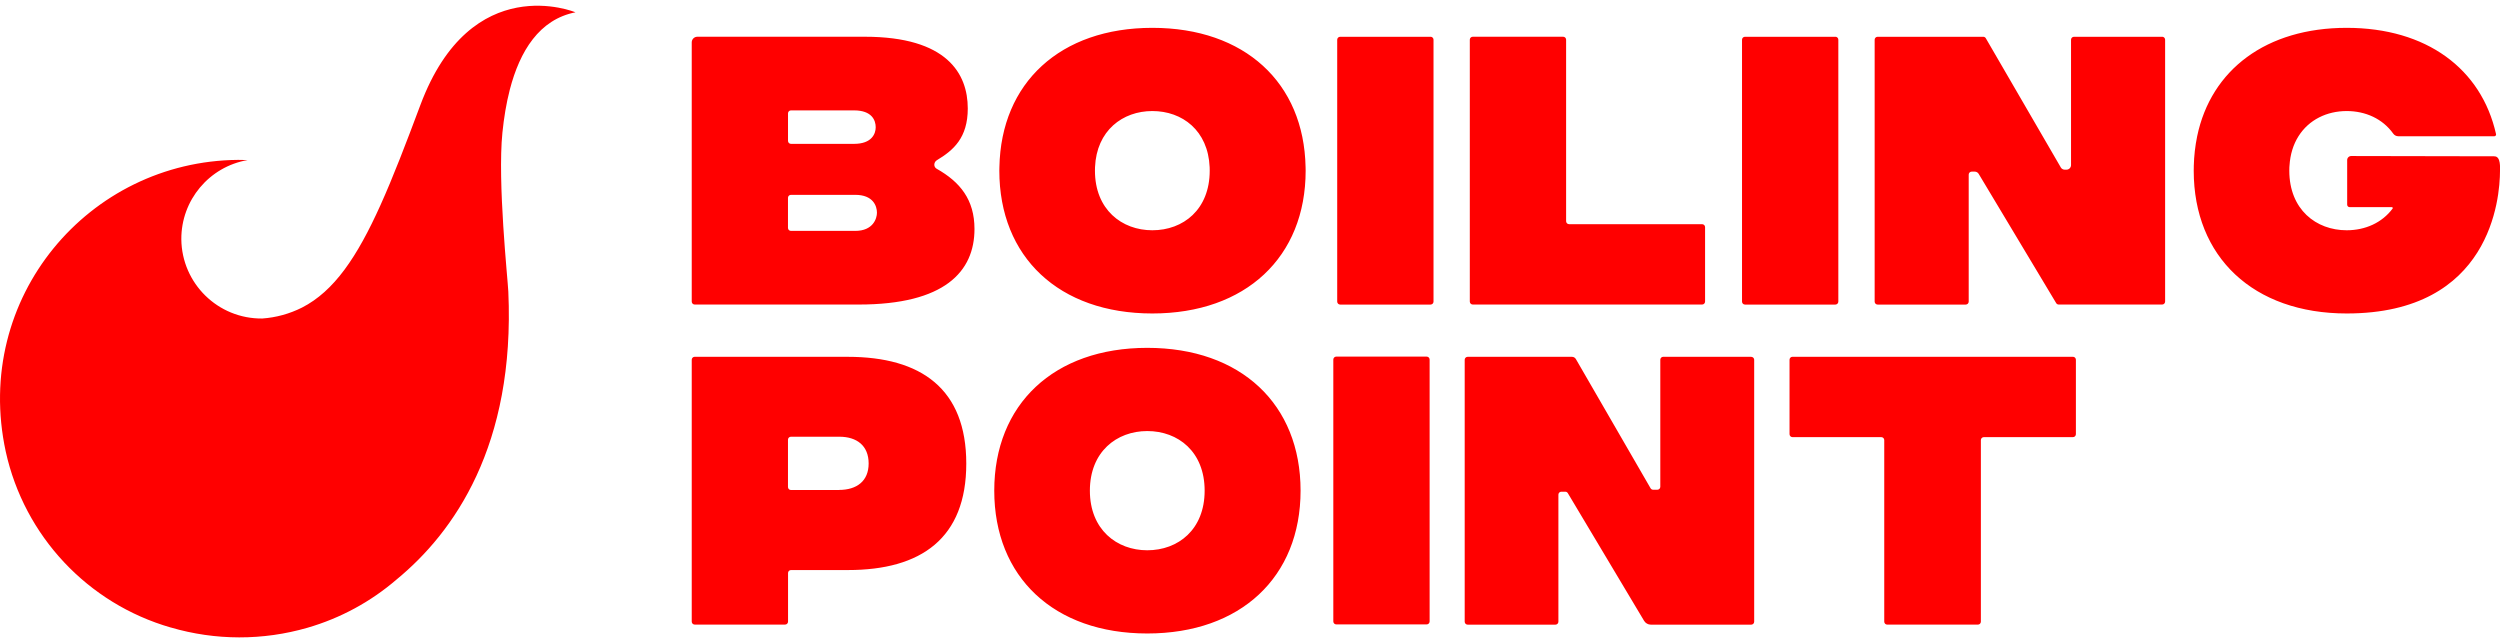
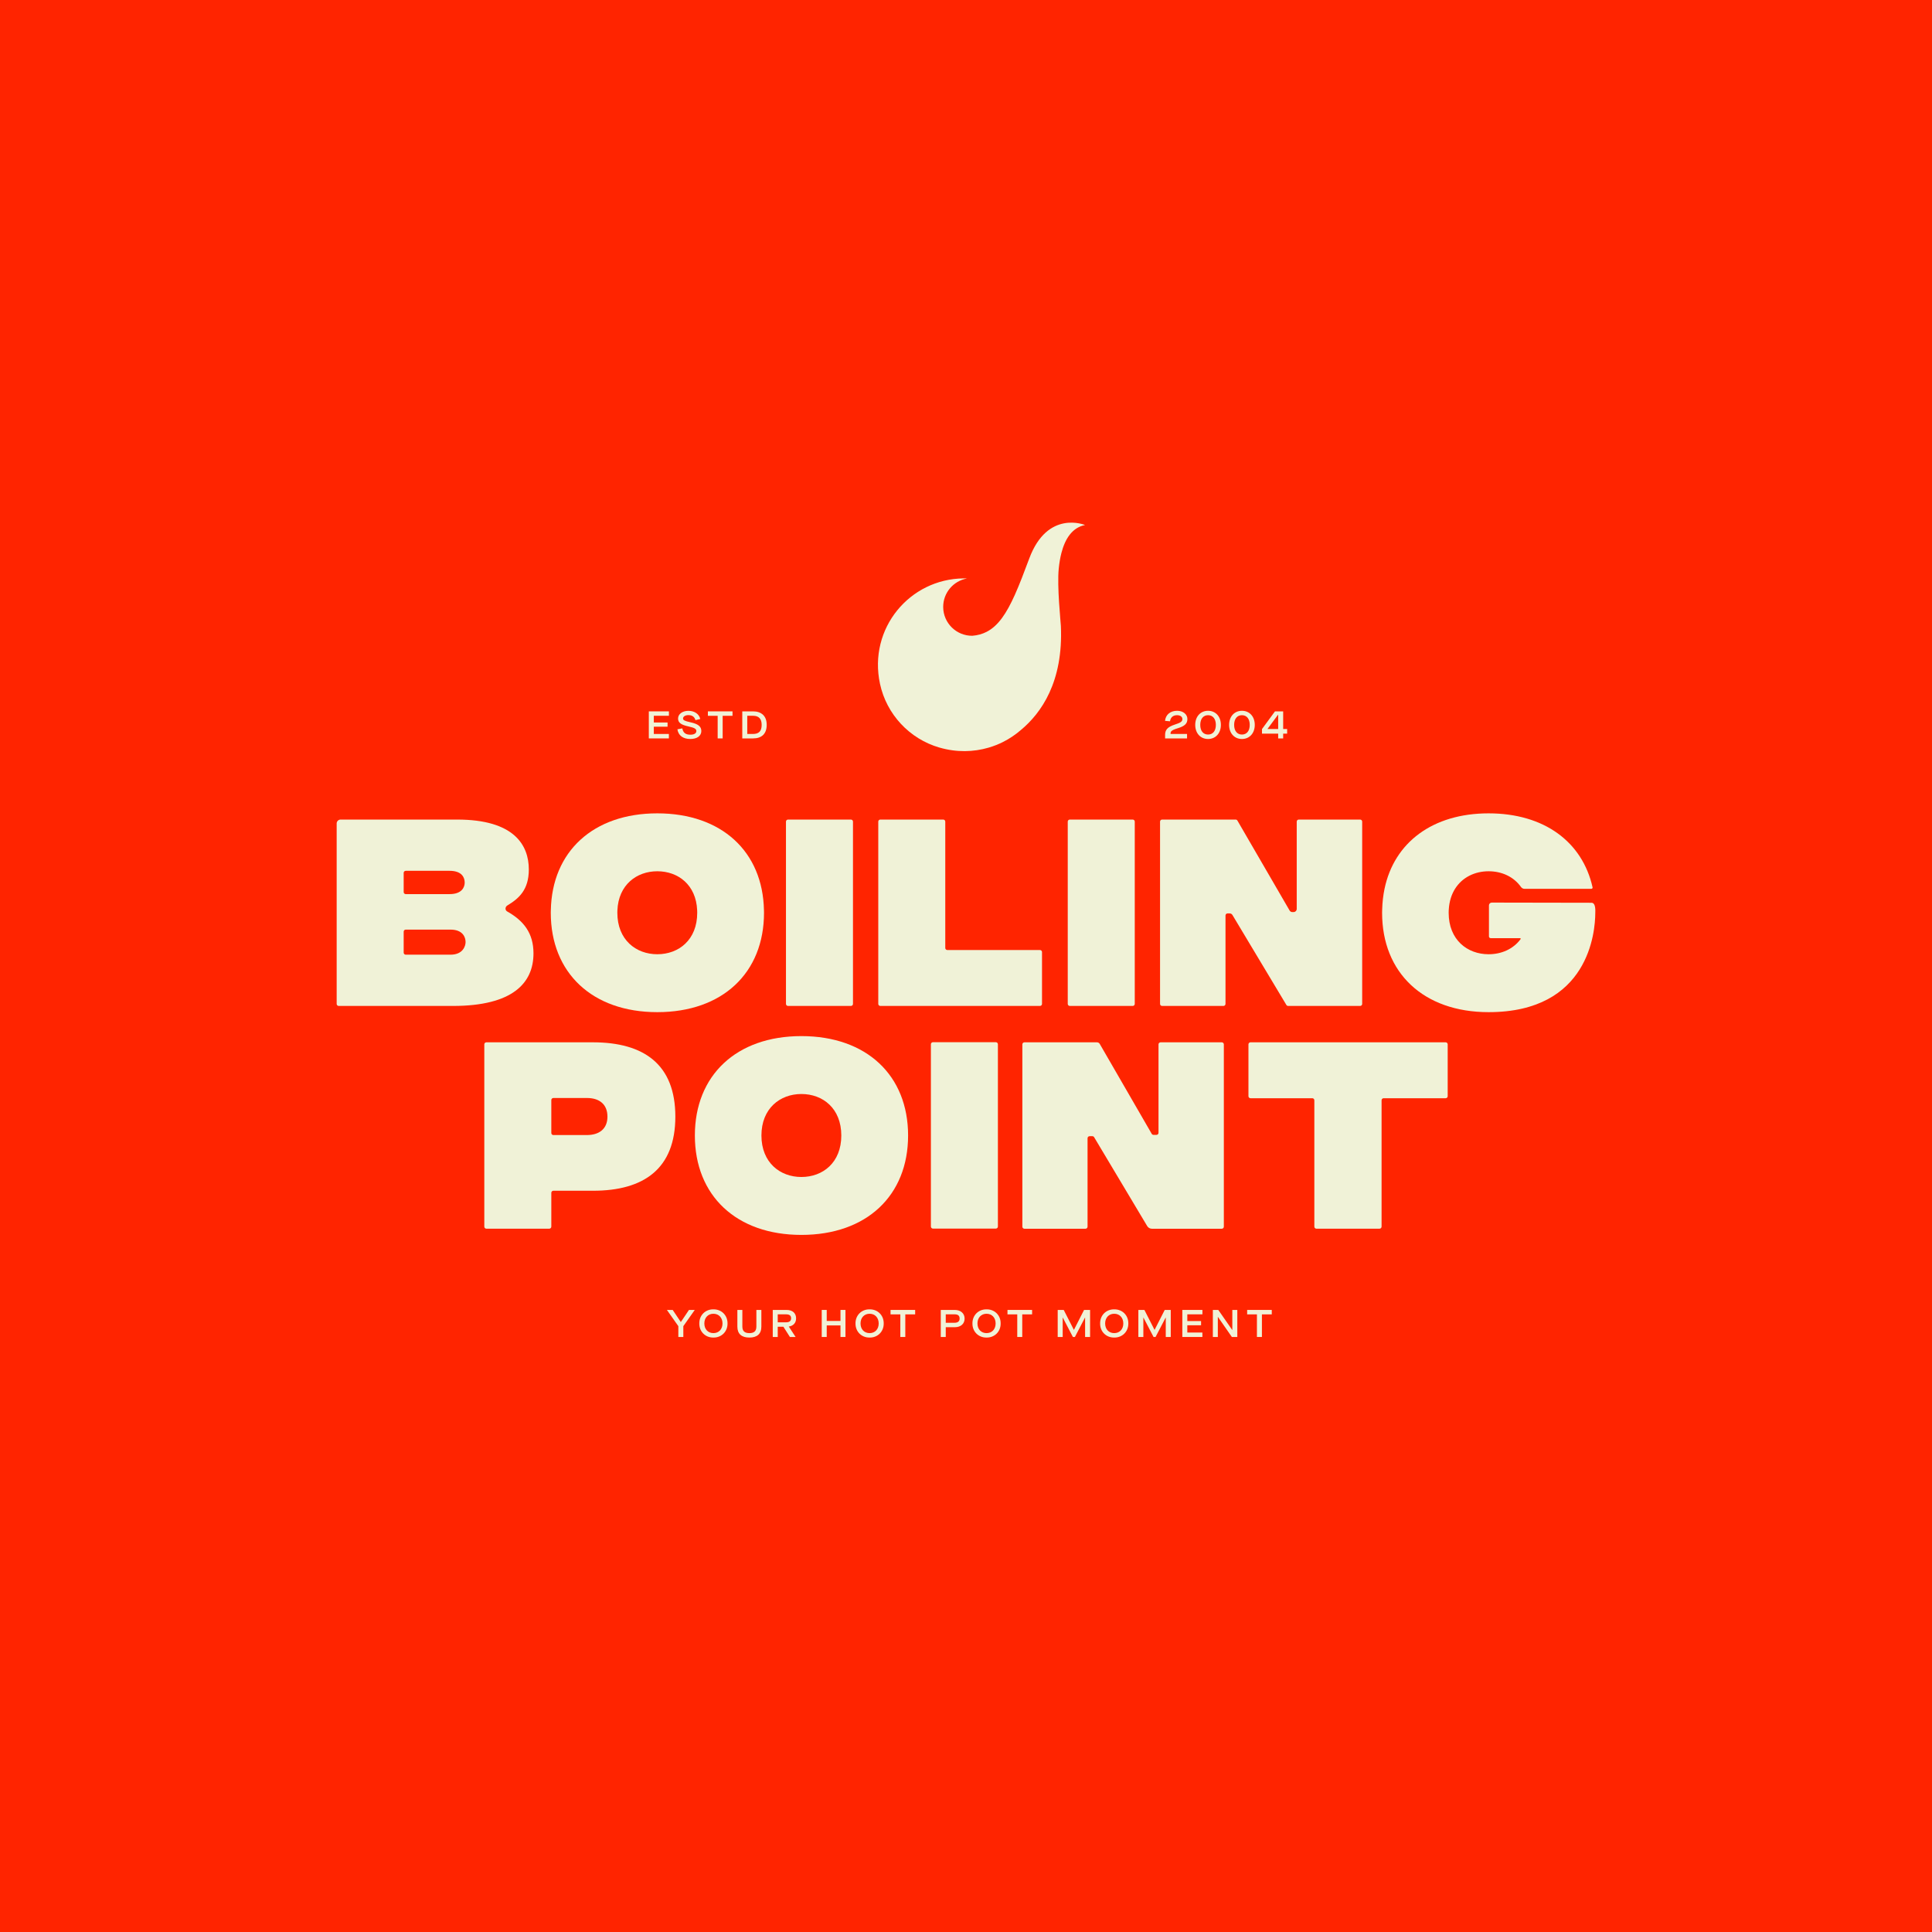
- <svg xmlns="http://www.w3.org/2000/svg" width="180" viewBox="0 0 71.928 18.5">
+ <svg xmlns="http://www.w3.org/2000/svg" version="1.1" width="360" height="360" viewBox="0 0 360 360">
  <defs>
-     <style>.st0{fill:red}</style>
+     <clipPath id="clip_1">
+       <path transform="matrix(1,0,0,-1,0,360)" d="M0 360H360V0H0Z" />
+     </clipPath>
  </defs>
-   <path d="M62.207 1.058h-2.536a.085.085 0 0 0-.085.085v3.608a.132.132 0 0 1-.131.131h-.05a.133.133 0 0 1-.114-.065l-.004-.008L57.134 1.1a.084.084 0 0 0-.073-.042h-3.04a.085.085 0 0 0-.085.085v7.535c0 .047.038.085.085.085h2.536a.085.085 0 0 0 .085-.085V5.023c0-.047.038-.085.085-.085h.089c.046 0 .089.024.113.064l2.23 3.719a.085.085 0 0 0 .072.041h2.977a.085.085 0 0 0 .085-.085V1.142a.085.085 0 0 0-.085-.085ZM52.806 1.058h-2.601a.085.085 0 0 0-.085.085v7.535c0 .047.038.085.085.085h2.601a.085.085 0 0 0 .085-.085V1.142a.085.085 0 0 0-.085-.085ZM48.973 6.45h-3.829a.085.085 0 0 1-.085-.085V1.142a.085.085 0 0 0-.085-.085h-2.601a.085.085 0 0 0-.085.085v7.535c0 .047.038.085.085.085h6.599a.085.085 0 0 0 .085-.085V6.535a.085.085 0 0 0-.085-.085ZM41.159 1.058h-2.601a.085.085 0 0 0-.085.085v7.535c0 .047.038.085.085.085h2.601a.085.085 0 0 0 .085-.085V1.142a.085.085 0 0 0-.085-.085ZM33.154.801c-2.65 0-4.354 1.58-4.4 4.008l-.002.101c0 2.485 1.715 4.109 4.402 4.109s4.411-1.623 4.411-4.109l-.002-.101c-.046-2.428-1.75-4.008-4.409-4.008Zm0 5.824c-.88 0-1.651-.596-1.651-1.715 0-.034 0-.068.002-.101.045-1.054.795-1.614 1.649-1.614.863 0 1.604.56 1.649 1.614l.002.101c0 1.119-.761 1.715-1.651 1.715ZM71.767 4.497l-4.12-.008a.116.116 0 0 0-.116.116v1.283c0 .04.032.072.072.072h1.214c.021 0 .034.024.021.041-.305.41-.79.624-1.321.624-.88 0-1.651-.596-1.651-1.715 0-.034 0-.068.002-.101l.003-.036c.02-.337.113-.622.259-.853.299-.476.819-.725 1.387-.725.542 0 1.034.222 1.338.648a.178.178 0 0 0 .144.077h2.766a.05.05 0 0 0 .049-.061C71.393 1.977 69.811.801 67.517.801c-2.311 0-3.902 1.202-4.302 3.119a4.85 4.85 0 0 0-.097.853v.036l-.002.101c0 2.485 1.715 4.109 4.402 4.109 4.152 0 4.407-3.324 4.41-4.097 0-.088.027-.424-.159-.424h-.002ZM26.949 4.855a.132.132 0 0 1-.068-.114c0-.055.029-.105.076-.133.474-.285.887-.642.887-1.487 0-1-.596-2.064-2.962-2.064h-4.818a.162.162 0 0 0-.162.162v7.458c0 .047.038.085.085.085h4.721c2.467 0 3.329-.945 3.329-2.174 0-.843-.413-1.352-1.088-1.733Zm-4.277-1.594c0-.047.038-.085.085-.085h1.814c.514 0 .624.284.624.486 0 .183-.11.477-.624.477h-1.814a.085.085 0 0 1-.085-.085V3.26Zm1.935 3.382h-1.851a.085.085 0 0 1-.085-.085v-.867c0-.047.038-.085.085-.085h1.851c.514 0 .624.321.624.514 0 .165-.11.523-.624.523ZM24.387 10.265h-4.4a.085.085 0 0 0-.085.085v7.535c0 .047.038.085.085.085h2.601a.085.085 0 0 0 .085-.085v-1.399c0-.047.038-.085.085-.085h1.64c2.109 0 3.403-.917 3.403-3.063s-1.293-3.072-3.412-3.072h-.002Zm-.248 3.833h-1.383a.085.085 0 0 1-.085-.085V12.65c0-.047.038-.085.085-.085h1.392c.504 0 .844.257.844.77 0 .504-.339.761-.853.761v.002ZM33.008 10.008c-2.687 0-4.402 1.623-4.402 4.109s1.715 4.109 4.402 4.109 4.411-1.623 4.411-4.109-1.715-4.109-4.411-4.109Zm0 5.824c-.88 0-1.651-.596-1.651-1.715s.77-1.715 1.651-1.715c.89 0 1.651.596 1.651 1.715s-.761 1.715-1.651 1.715ZM41.047 10.26h-2.601a.085.085 0 0 0-.085.085v7.535c0 .047.038.085.085.085h2.601a.085.085 0 0 0 .085-.085v-7.535a.085.085 0 0 0-.085-.085ZM50.386 10.265h-2.532a.085.085 0 0 0-.085.085v3.656a.085.085 0 0 1-.084.084h-.123a.084.084 0 0 1-.073-.042l-2.149-3.717a.13.13 0 0 0-.113-.065h-3.001a.085.085 0 0 0-.085.085v7.536c0 .047.038.085.085.085h2.526a.085.085 0 0 0 .085-.085v-3.656c0-.046.038-.084.084-.084h.115c.029 0 .057.016.072.041l2.194 3.673a.227.227 0 0 0 .195.111h2.889a.085.085 0 0 0 .084-.084v-7.537a.085.085 0 0 0-.084-.084v-.002ZM59.639 10.265h-8.067a.085.085 0 0 0-.085.085v2.142c0 .047.038.085.085.085h2.555c.047 0 .085.038.085.085v5.224c0 .047.038.085.085.085h2.61a.085.085 0 0 0 .085-.085v-5.224c0-.047.038-.085.085-.085h2.564a.085.085 0 0 0 .085-.085V10.35a.085.085 0 0 0-.085-.085h-.002ZM4.915 18.054a7.025 7.025 0 0 0 3.932.007 6.846 6.846 0 0 0 2.571-1.395c1.636-1.347 3.407-3.84 3.207-8.276-.017-.37-.314-3.146-.17-4.574.043-.423.111-.843.213-1.238.288-1.109.849-2.02 1.889-2.224 0 0-2.998-1.248-4.462 2.667-.415 1.11-.783 2.07-1.148 2.88-.673 1.495-1.336 2.478-2.259 2.949a3.019 3.019 0 0 1-1.143.314 2.304 2.304 0 0 1-2.328-2.28 2.3 2.3 0 0 1 1.909-2.279A8.418 8.418 0 0 0 6.85 4.6C2.555 4.634-.793 8.563.165 12.991a6.786 6.786 0 0 0 4.75 5.064Z" class="st0" />
+   <path transform="matrix(1,0,0,-1,0,360)" d="M0 0H360V360H0Z" fill="#ff2400" />
+   <g clip-path="url(#clip_1)">
+     <path transform="matrix(1,0,0,-1,253.4419,152.7134)" d="M0 0H-11.434C-11.645 0-11.815-.171-11.815-.381V-16.648C-11.815-16.743-11.84-16.831-11.879-16.911-11.976-17.105-12.175-17.24-12.408-17.24H-12.632C-12.843-17.24-13.038-17.128-13.144-16.945L-13.164-16.911-22.868-.19C-22.936-.072-23.062 0-23.198 0H-36.902C-37.112 0-37.283-.171-37.283-.381V-16.911-34.348C-37.283-34.558-37.112-34.729-36.902-34.729H-25.468C-25.257-34.729-25.087-34.558-25.087-34.348V-17.87C-25.087-17.659-24.916-17.489-24.705-17.489H-24.306C-24.098-17.489-23.905-17.598-23.798-17.777L-13.745-34.544C-13.676-34.659-13.552-34.729-13.419-34.729H0C.211-34.729 .381-34.558 .381-34.348V-16.911-.381C.381-.171 .211 0 0 0" fill="#f0f2d7" />
+     <path transform="matrix(1,0,0,-1,211.0649,152.7134)" d="M0 0H-11.724C-11.934 0-12.105-.171-12.105-.381V-16.911-34.348C-12.105-34.558-11.934-34.729-11.724-34.729H0C.211-34.729 .381-34.558 .381-34.348V-16.911-.381C.381-.171 .211 0 0 0" fill="#f0f2d7" />
+     <path transform="matrix(1,0,0,-1,193.7832,177.0237)" d="M0 0H-17.263C-17.474 0-17.645 .171-17.645 .381V7.4 23.929C-17.645 24.14-17.815 24.31-18.026 24.31H-29.749C-29.96 24.31-30.13 24.14-30.13 23.929V7.4-10.037C-30.13-10.248-29.96-10.419-29.749-10.419H0C.211-10.419 .381-10.248 .381-10.038V-.381C.381-.171 .211 0 0 0" fill="#f0f2d7" />
+     <path transform="matrix(1,0,0,-1,158.5591,152.7134)" d="M0 0H-11.723C-11.934 0-12.105-.171-12.105-.381V-16.911-34.348C-12.105-34.558-11.934-34.729-11.724-34.729H0C.211-34.729 .381-34.558 .381-34.348V-16.911-.381C.381-.171 .211 0 0 0" fill="#f0f2d7" />
+     <path transform="matrix(1,0,0,-1,122.475,177.8093)" d="M0 0C-3.969 0-7.442 2.687-7.442 7.731-7.442 7.885-7.438 8.036-7.432 8.185-7.23 12.936-3.848 15.463 0 15.463 3.888 15.463 7.232 12.936 7.432 8.185 7.439 8.036 7.442 7.885 7.442 7.731 7.442 2.687 4.01 0 0 0M0 26.254C-11.948 26.254-19.628 19.131-19.835 8.185-19.838 8.034-19.845 7.884-19.845 7.731-19.845-3.473-12.114-10.791 0-10.791 12.155-10.791 19.887-3.473 19.887 7.731 19.887 7.884 19.88 8.034 19.877 8.185 19.669 19.131 11.989 26.254 0 26.254" fill="#f0f2d7" />
+     <path transform="matrix(1,0,0,-1,296.5409,168.2168)" d="M0 0-18.574 .034C-18.863 .034-19.097-.2-19.097-.489V-6.273C-19.097-6.451-18.953-6.596-18.775-6.596H-13.3C-13.205-6.596-13.149-6.706-13.205-6.782-14.579-8.63-16.766-9.593-19.162-9.593-23.131-9.593-26.604-6.905-26.604-1.861-26.604-1.708-26.601-1.556-26.594-1.407-26.592-1.352-26.583-1.301-26.58-1.246-26.491 .273-26.069 1.556-25.414 2.6-24.067 4.746-21.721 5.87-19.162 5.87-16.72 5.87-14.499 4.868-13.133 2.948-12.981 2.735-12.743 2.6-12.482 2.6H-.011C.133 2.6 .242 2.735 .211 2.876-1.687 11.359-8.82 16.661-19.162 16.661-29.581 16.661-36.751 11.244-38.554 2.6-38.808 1.38-38.956 .096-38.991-1.246-38.992-1.3-38.996-1.353-38.997-1.407-39-1.559-39.007-1.708-39.007-1.861-39.007-13.065-31.276-20.383-19.162-20.383-.445-20.383 .704-5.399 .718-1.912 .72-1.514 .841 0 0 0" fill="#f0f2d7" />
+     <path transform="matrix(1,0,0,-1,83.9434,177.8918)" d="M0 0H-8.342C-8.553 0-8.724 .171-8.724 .381V4.29C-8.724 4.501-8.553 4.672-8.342 4.672H0C2.315 4.672 2.811 3.225 2.811 2.356 2.811 1.612 2.315 0 0 0M-8.724 15.247C-8.724 15.457-8.553 15.628-8.342 15.628H-.166C2.15 15.628 2.646 14.346 2.646 13.437 2.646 12.61 2.15 11.287-.166 11.287H-8.342C-8.553 11.287-8.724 11.457-8.724 11.668ZM10.559 8.059C10.468 8.11 10.395 8.183 10.342 8.268 10.286 8.359 10.253 8.464 10.253 8.575 10.253 8.821 10.384 9.047 10.595 9.173 12.73 10.459 14.594 12.067 14.594 15.876 14.594 20.382 11.907 25.178 1.24 25.178H-20.481C-20.883 25.178-21.21 24.852-21.21 24.45V8.268-9.169C-21.21-9.38-21.039-9.551-20.828-9.551H.455C11.576-9.551 15.463-5.292 15.463 .248 15.463 4.05 13.603 6.341 10.559 8.059" fill="#f0f2d7" />
+     <path transform="matrix(1,0,0,-1,109.3441,211.5014)" d="M0 0H-6.234C-6.444 0-6.615 .171-6.615 .381V6.523C-6.615 6.734-6.444 6.905-6.234 6.905H.041C2.315 6.905 3.845 5.747 3.845 3.432 3.845 1.158 2.315 0 0 0M1.116 17.282H-18.72C-18.93 17.282-19.101 17.111-19.101 16.901V-17.066C-19.101-17.276-18.93-17.447-18.72-17.447H-6.996C-6.786-17.447-6.615-17.277-6.615-17.066V-10.759C-6.615-10.548-6.444-10.377-6.234-10.377H1.158C10.667-10.377 16.496-6.243 16.496 3.432 16.496 13.147 10.667 17.282 1.116 17.282" fill="#f0f2d7" />
+     <path transform="matrix(1,0,0,-1,149.323,219.3153)" d="M0 0C-3.969 0-7.442 2.687-7.442 7.731-7.442 12.775-3.969 15.463 0 15.463 4.011 15.463 7.442 12.775 7.442 7.731 7.442 2.687 4.011 0 0 0M0 26.253C-12.114 26.253-19.845 18.936-19.845 7.731-19.845-3.473-12.114-10.791 0-10.791 12.155-10.791 19.887-3.473 19.887 7.731 19.887 18.936 12.155 26.253 0 26.253" fill="#f0f2d7" />
+     <path transform="matrix(1,0,0,-1,185.5632,194.1992)" d="M0 0H-11.724C-11.934 0-12.105-.171-12.105-.381V-16.911-34.348C-12.105-34.558-11.934-34.729-11.724-34.729H0C.21-34.729 .381-34.558 .381-34.348V-16.911-.381C.381-.171 .21 0 0 0" fill="#f0f2d7" />
+     <path transform="matrix(1,0,0,-1,227.6651,194.2224)" d="M0 0H-11.413C-11.623 0-11.794-.171-11.794-.381V-16.864C-11.794-17.073-11.964-17.243-12.173-17.243H-12.728C-12.864-17.243-12.989-17.17-13.057-17.053L-22.744-.295C-22.849-.112-23.044 0-23.255 0H-36.783C-36.994 0-37.164-.171-37.164-.381V-34.352C-37.164-34.563-36.994-34.733-36.783-34.733H-25.396C-25.185-34.733-25.015-34.563-25.015-34.352V-17.87C-25.015-17.66-24.845-17.491-24.636-17.491H-24.117C-23.984-17.491-23.861-17.561-23.793-17.675L-13.904-34.234C-13.719-34.544-13.385-34.733-13.025-34.733H0C.209-34.733 .379-34.564 .379-34.354V-.379C.379-.17 .209 0 0 0" fill="#f0f2d7" />
+     <path transform="matrix(1,0,0,-1,269.3755,194.2195)" d="M0 0H-36.365C-36.575 0-36.746-.171-36.746-.381V-10.037C-36.746-10.248-36.575-10.419-36.365-10.419H-24.848C-24.637-10.419-24.467-10.589-24.467-10.8V-34.348C-24.467-34.558-24.296-34.729-24.085-34.729H-12.32C-12.11-34.729-11.939-34.558-11.939-34.348V-10.8C-11.939-10.589-11.769-10.419-11.558-10.419H0C.21-10.419 .381-10.248 .381-10.037V-.381C.381-.171 .21 0 0 0" fill="#f0f2d7" />
+     <path transform="matrix(1,0,0,-1,175.0475,139.2971)" d="M0 0C3.237-.932 6.357-.837 9.164-.015 10.098 .258 10.997 .611 11.851 1.04 13.047 1.641 14.155 2.387 15.157 3.253 18.97 6.407 23.098 12.249 22.632 22.641 22.593 23.507 21.899 30.011 22.235 33.356 22.335 34.346 22.493 35.331 22.732 36.257 23.404 38.855 24.711 40.989 27.135 41.467 27.135 41.467 20.147 44.392 16.736 35.22 15.769 32.619 14.911 30.37 14.06 28.472 12.491 24.971 10.947 22.668 8.795 21.564 8 21.156 7.123 20.91 6.13 20.83 3.157 20.806 .727 23.197 .703 26.17 .682 28.838 2.608 31.063 5.152 31.509 4.938 31.516 4.725 31.522 4.509 31.52-5.502 31.44-13.305 22.236-11.071 11.862-9.85 6.195-5.571 1.605 0 0" fill="#f0f2d7" />
+     <path transform="matrix(1,0,0,-1,126.3991,247.1105)" d="M0 0-2.131 3.024H-1.051L.454 .778H.468L1.98 3.024H3.06L.929 0V-2.016H0Z" fill="#f0f2d7" />
+     <path transform="matrix(1,0,0,-1,132.9354,244.7994)" d="M0 0C-1.001 0-1.692-.734-1.692-1.807-1.692-2.887-1.001-3.607 0-3.607 1.001-3.607 1.692-2.887 1.692-1.807 1.692-.734 1.001 0 0 0M0 .821C1.519 .843 2.65-.302 2.628-1.807 2.65-3.312 1.519-4.457 0-4.435-1.519-4.457-2.65-3.312-2.628-1.807-2.65-.302-1.519 .843 0 .821" fill="#f0f2d7" />
+     <path transform="matrix(1,0,0,-1,137.3979,244.0866)" d="M0 0H.929V-3.074C.929-3.945 1.354-4.32 2.239-4.32 3.125-4.32 3.542-3.945 3.542-3.074V0H4.471V-3.11C4.471-4.464 3.679-5.148 2.239-5.148 .792-5.148 0-4.464 0-3.11Z" fill="#f0f2d7" />
+     <path transform="matrix(1,0,0,-1,146.4974,246.3906)" d="M0 0C.598 0 .914 .259 .914 .749 .914 1.238 .619 1.483-.014 1.483H-1.577V0ZM.49-.806 1.75-2.736H.691L-.525-.828H-1.577V-2.736H-2.506V2.304H.079C1.174 2.304 1.843 1.699 1.843 .742 1.843-.101 1.346-.655 .49-.792Z" fill="#f0f2d7" />
+     <path transform="matrix(1,0,0,-1,153.1191,244.0866)" d="M0 0H.929V-2.052H3.492V0H4.421V-5.04H3.492V-2.887H.929V-5.04H0Z" fill="#f0f2d7" />
+     <path transform="matrix(1,0,0,-1,162.0389,244.7994)" d="M0 0C-1.001 0-1.692-.734-1.692-1.807-1.692-2.887-1.001-3.607 0-3.607 1.001-3.607 1.692-2.887 1.692-1.807 1.692-.734 1.001 0 0 0M0 .821C1.519 .843 2.65-.302 2.628-1.807 2.65-3.312 1.519-4.457 0-4.435-1.519-4.457-2.65-3.312-2.628-1.807-2.65-.302-1.519 .843 0 .821" fill="#f0f2d7" />
+     <path transform="matrix(1,0,0,-1,167.7615,244.9147)" d="M0 0H-1.822V.828H2.765V0H.929V-4.212H0Z" fill="#f0f2d7" />
+     <path transform="matrix(1,0,0,-1,177.8757,246.4771)" d="M0 0C.598 0 .936 .274 .936 .785 .936 1.325 .626 1.57 0 1.57H-1.649V0ZM-2.578 2.39H.043C1.116 2.39 1.865 1.757 1.865 .778 1.865-.209 1.13-.828 .043-.828H-1.649V-2.65H-2.578Z" fill="#f0f2d7" />
+     <path transform="matrix(1,0,0,-1,183.8286,244.7994)" d="M0 0C-1.001 0-1.692-.734-1.692-1.807-1.692-2.887-1.001-3.607 0-3.607 1.001-3.607 1.692-2.887 1.692-1.807 1.692-.734 1.001 0 0 0M0 .821C1.519 .843 2.65-.302 2.628-1.807 2.65-3.312 1.519-4.457 0-4.435-1.519-4.457-2.65-3.312-2.628-1.807-2.65-.302-1.519 .843 0 .821" fill="#f0f2d7" />
+     <path transform="matrix(1,0,0,-1,189.5515,244.9147)" d="M0 0H-1.822V.828H2.765V0H.929V-4.212H0Z" fill="#f0f2d7" />
+     <path transform="matrix(1,0,0,-1,197.0875,244.0866)" d="M0 0H1.123L3.01-3.708H3.024L4.911 0H6.034V-5.04H5.105V-1.418H5.091L3.204-5.04H2.83L.943-1.418H.929V-5.04H0Z" fill="#f0f2d7" />
+     <path transform="matrix(1,0,0,-1,207.6196,244.7994)" d="M0 0C-1.001 0-1.692-.734-1.692-1.807-1.692-2.887-1.001-3.607 0-3.607 1.001-3.607 1.692-2.887 1.692-1.807 1.692-.734 1.001 0 0 0M0 .821C1.519 .843 2.65-.302 2.628-1.807 2.65-3.312 1.519-4.457 0-4.435-1.519-4.457-2.65-3.312-2.628-1.807-2.65-.302-1.519 .843 0 .821" fill="#f0f2d7" />
+     <path transform="matrix(1,0,0,-1,212.118,244.0866)" d="M0 0H1.123L3.01-3.708H3.024L4.911 0H6.034V-5.04H5.105V-1.418H5.091L3.204-5.04H2.83L.943-1.418H.929V-5.04H0Z" fill="#f0f2d7" />
+     <path transform="matrix(1,0,0,-1,220.3099,244.0866)" d="M0 0H3.744V-.821H.929V-2.073H3.492V-2.858H.929V-4.212H3.737V-5.04H0Z" fill="#f0f2d7" />
+     <path transform="matrix(1,0,0,-1,225.9966,244.0866)" d="M0 0H1.015L3.614-3.737H3.629V0H4.558V-5.04H3.543L.943-1.296H.929V-5.04H0Z" fill="#f0f2d7" />
+     <path transform="matrix(1,0,0,-1,234.2106,244.9147)" d="M0 0H-1.822V.828H2.765V0H.929V-4.212H0Z" fill="#f0f2d7" />
+     <path transform="matrix(1,0,0,-1,120.8989,132.5527)" d="M0 0H3.744V-.821H.929V-2.073H3.492V-2.858H.929V-4.212H3.737V-5.04H0Z" fill="#f0f2d7" />
+     <path transform="matrix(1,0,0,-1,127.1404,135.7207)" d="M0 0C.144-.806 .612-1.181 1.497-1.181 2.196-1.181 2.613-.929 2.613-.504 2.613-.093 2.297 .101 1.152 .36-.259 .662-.792 1.073-.792 1.829-.792 2.65-.007 3.269 1.145 3.269 2.268 3.269 3.139 2.671 3.341 1.742L2.441 1.534C2.29 2.138 1.829 2.47 1.137 2.47 .554 2.47 .137 2.211 .137 1.843 .137 1.527 .418 1.375 1.526 1.13 2.945 .821 3.542 .36 3.542-.497 3.542-1.404 2.736-1.98 1.49-1.98 .129-1.98-.742-1.325-.915-.173Z" fill="#f0f2d7" />
+     <path transform="matrix(1,0,0,-1,133.7273,133.3808)" d="M0 0H-1.822V.828H2.765V0H.929V-4.212H0Z" fill="#f0f2d7" />
+     <path transform="matrix(1,0,0,-1,140.2995,136.7647)" d="M0 0C1.087 0 1.627 .504 1.627 1.692 1.627 2.844 1.08 3.391 .007 3.391H-1.058V0ZM-1.987 4.212H.029C.814 4.212 1.433 3.996 1.886 3.564 2.34 3.132 2.563 2.505 2.563 1.692 2.563 .014 1.62-.828 .014-.828H-1.987Z" fill="#f0f2d7" />
+     <path transform="matrix(1,0,0,-1,221.1886,136.7647)" d="M0 0V-.828H-4.09V-.159C-4.09 .295-3.967 .655-3.73 .936-3.434 1.274-3.017 1.505-2.261 1.757-1.166 2.11-.871 2.318-.871 2.786-.871 3.211-1.267 3.499-1.85 3.499-2.606 3.499-3.067 3.103-3.175 2.362L-4.104 2.441C-3.989 3.586-3.125 4.32-1.85 4.32-.742 4.32 .065 3.672 .065 2.786 .065 1.937-.425 1.462-1.735 1.065-2.426 .857-2.765 .691-2.937 .497-3.046 .374-3.074 .266-3.082 0Z" fill="#f0f2d7" />
+     <path transform="matrix(1,0,0,-1,225.1042,133.2656)" d="M0 0C-.886 0-1.454-.677-1.454-1.807-1.454-2.938-.886-3.607 0-3.607 .885-3.607 1.454-2.938 1.454-1.807 1.454-.677 .885 0 0 0M0 .821C1.389 .821 2.39-.23 2.39-1.807 2.39-3.384 1.389-4.435 0-4.435-1.39-4.435-2.391-3.384-2.391-1.807-2.391-.23-1.39 .821 0 .821" fill="#f0f2d7" />
+     <path transform="matrix(1,0,0,-1,231.4173,133.2656)" d="M0 0C-.886 0-1.454-.677-1.454-1.807-1.454-2.938-.886-3.607 0-3.607 .885-3.607 1.454-2.938 1.454-1.807 1.454-.677 .885 0 0 0M0 .821C1.389 .821 2.391-.23 2.391-1.807 2.391-3.384 1.389-4.435 0-4.435-1.39-4.435-2.39-3.384-2.39-1.807-2.39-.23-1.39 .821 0 .821" fill="#f0f2d7" />
+     <path transform="matrix(1,0,0,-1,238.1699,135.843)" d="M0 0V2.678H-.014L-2.002 0ZM0-.857H-3.017V-.007L-.598 3.29H.929V0H1.67V-.857H.929V-1.75H0Z" fill="#f0f2d7" />
+   </g>
</svg>
